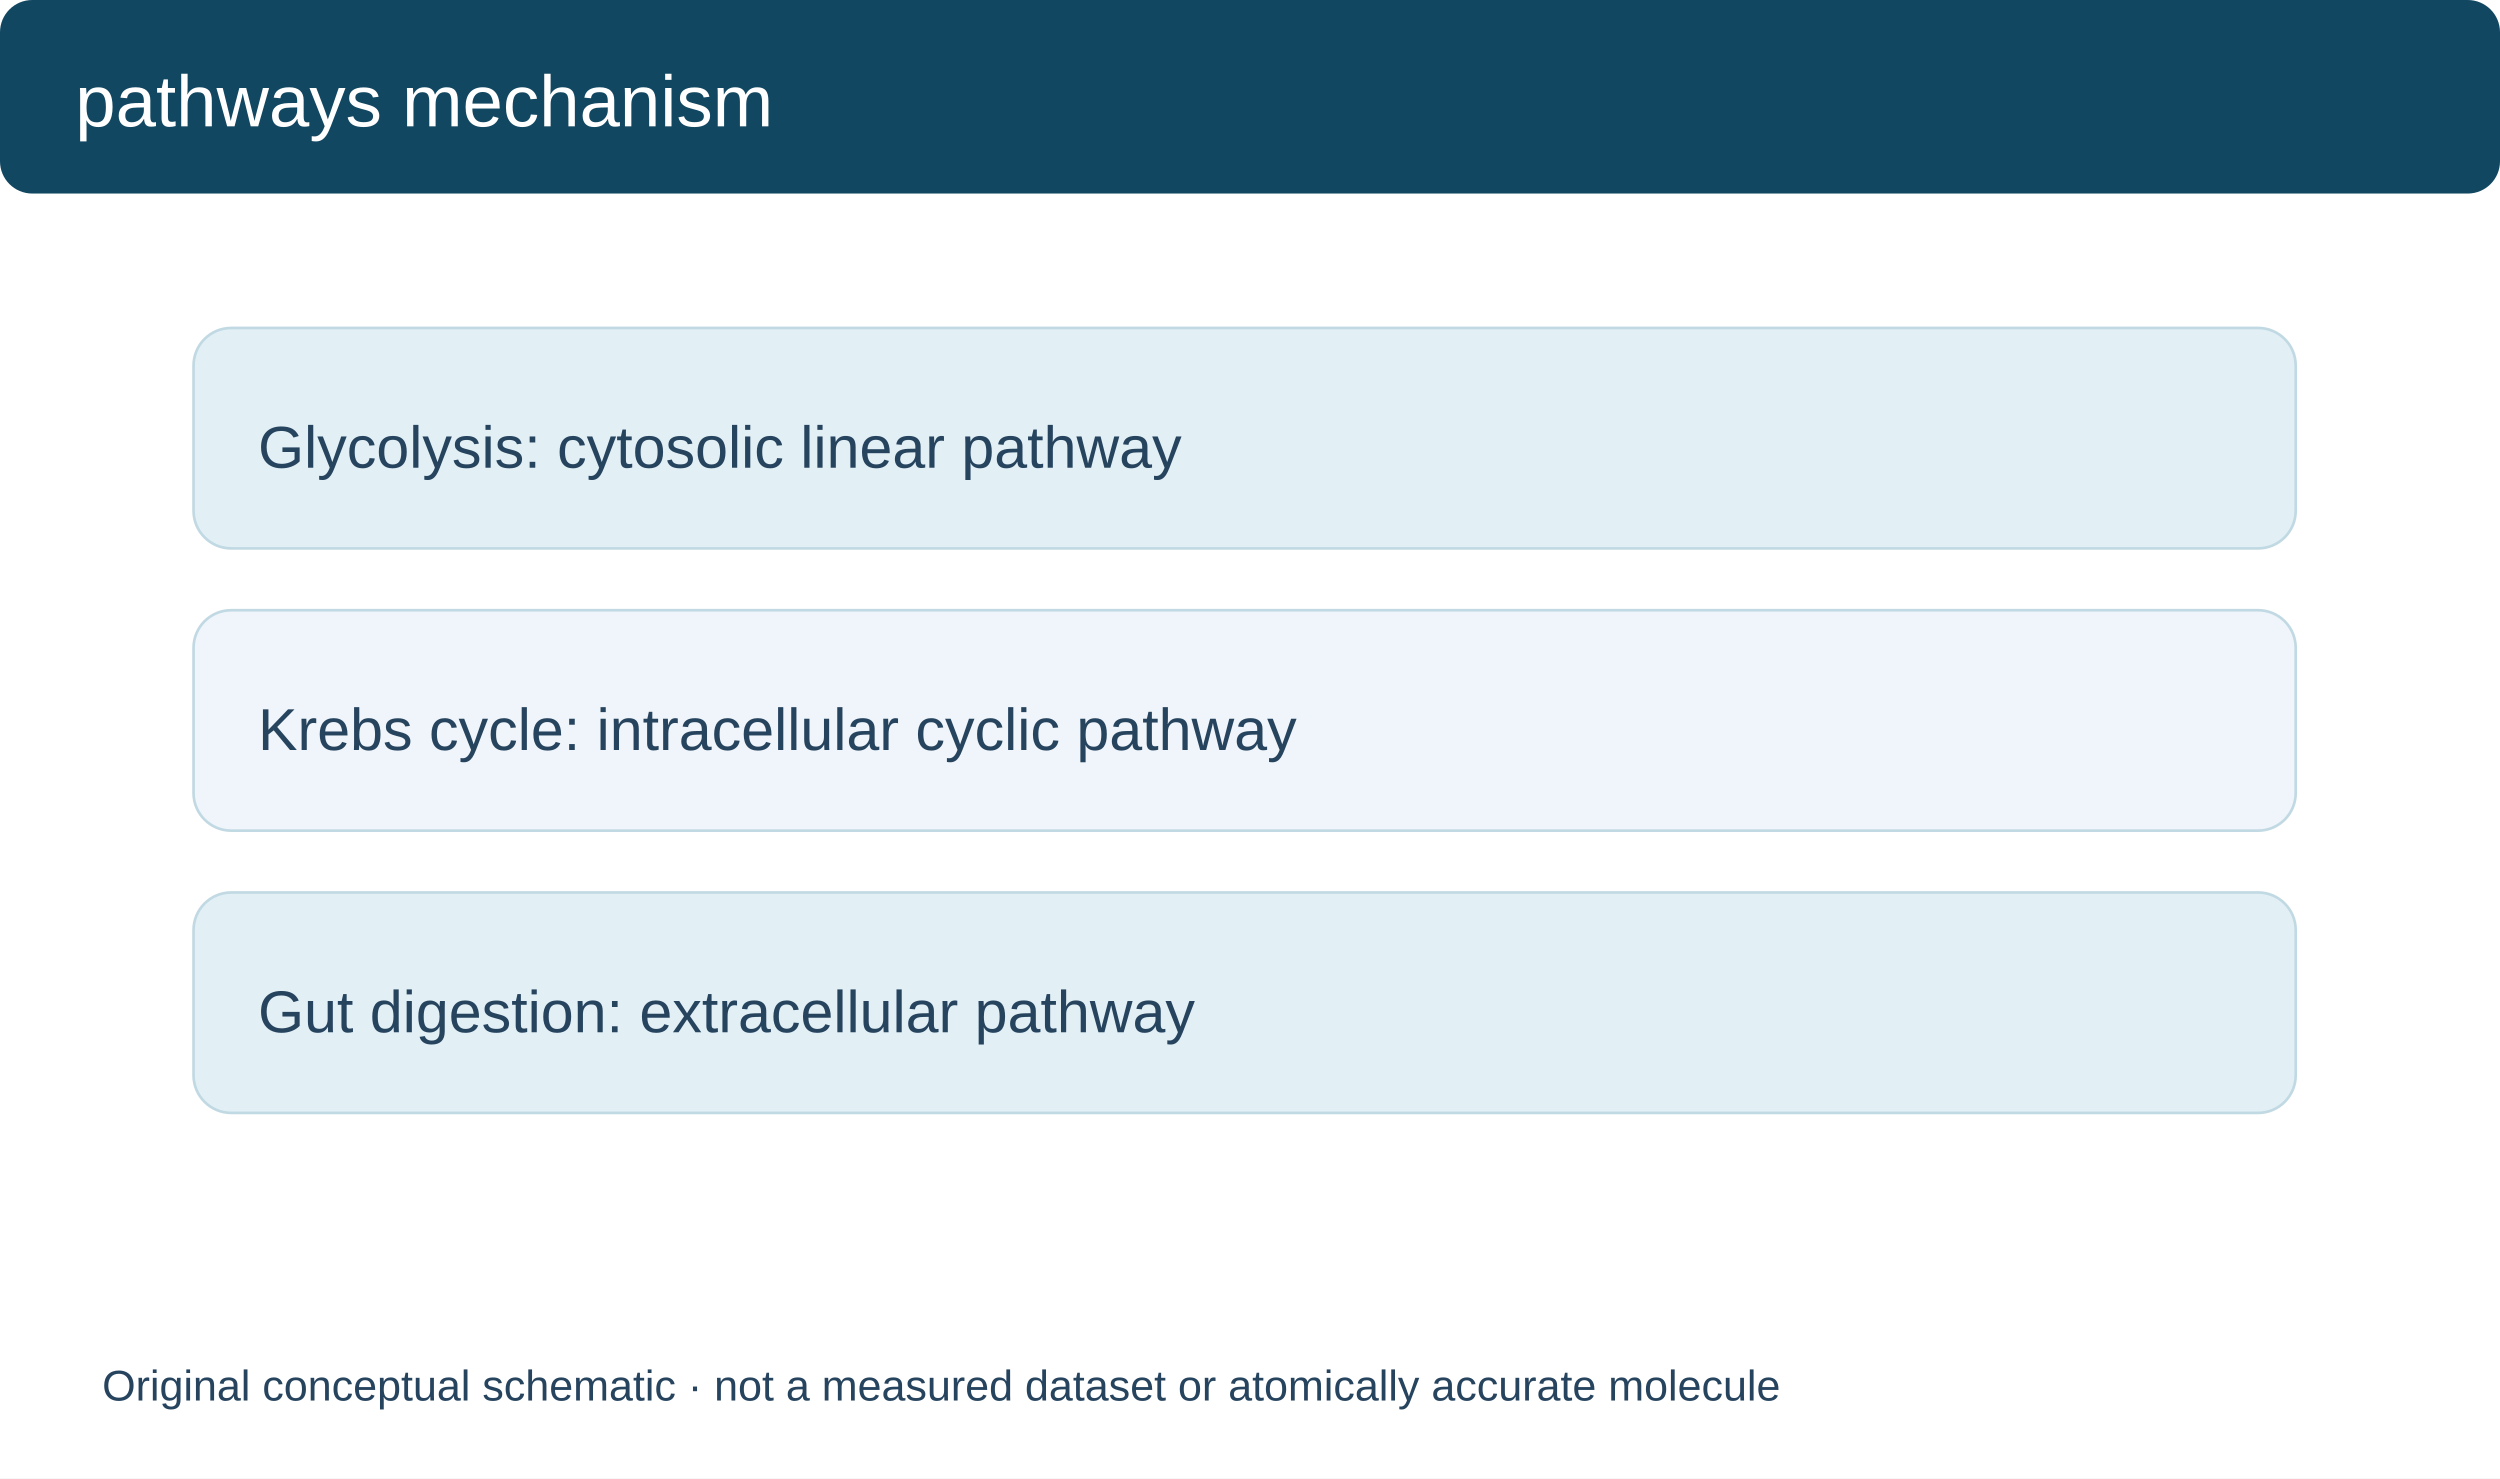
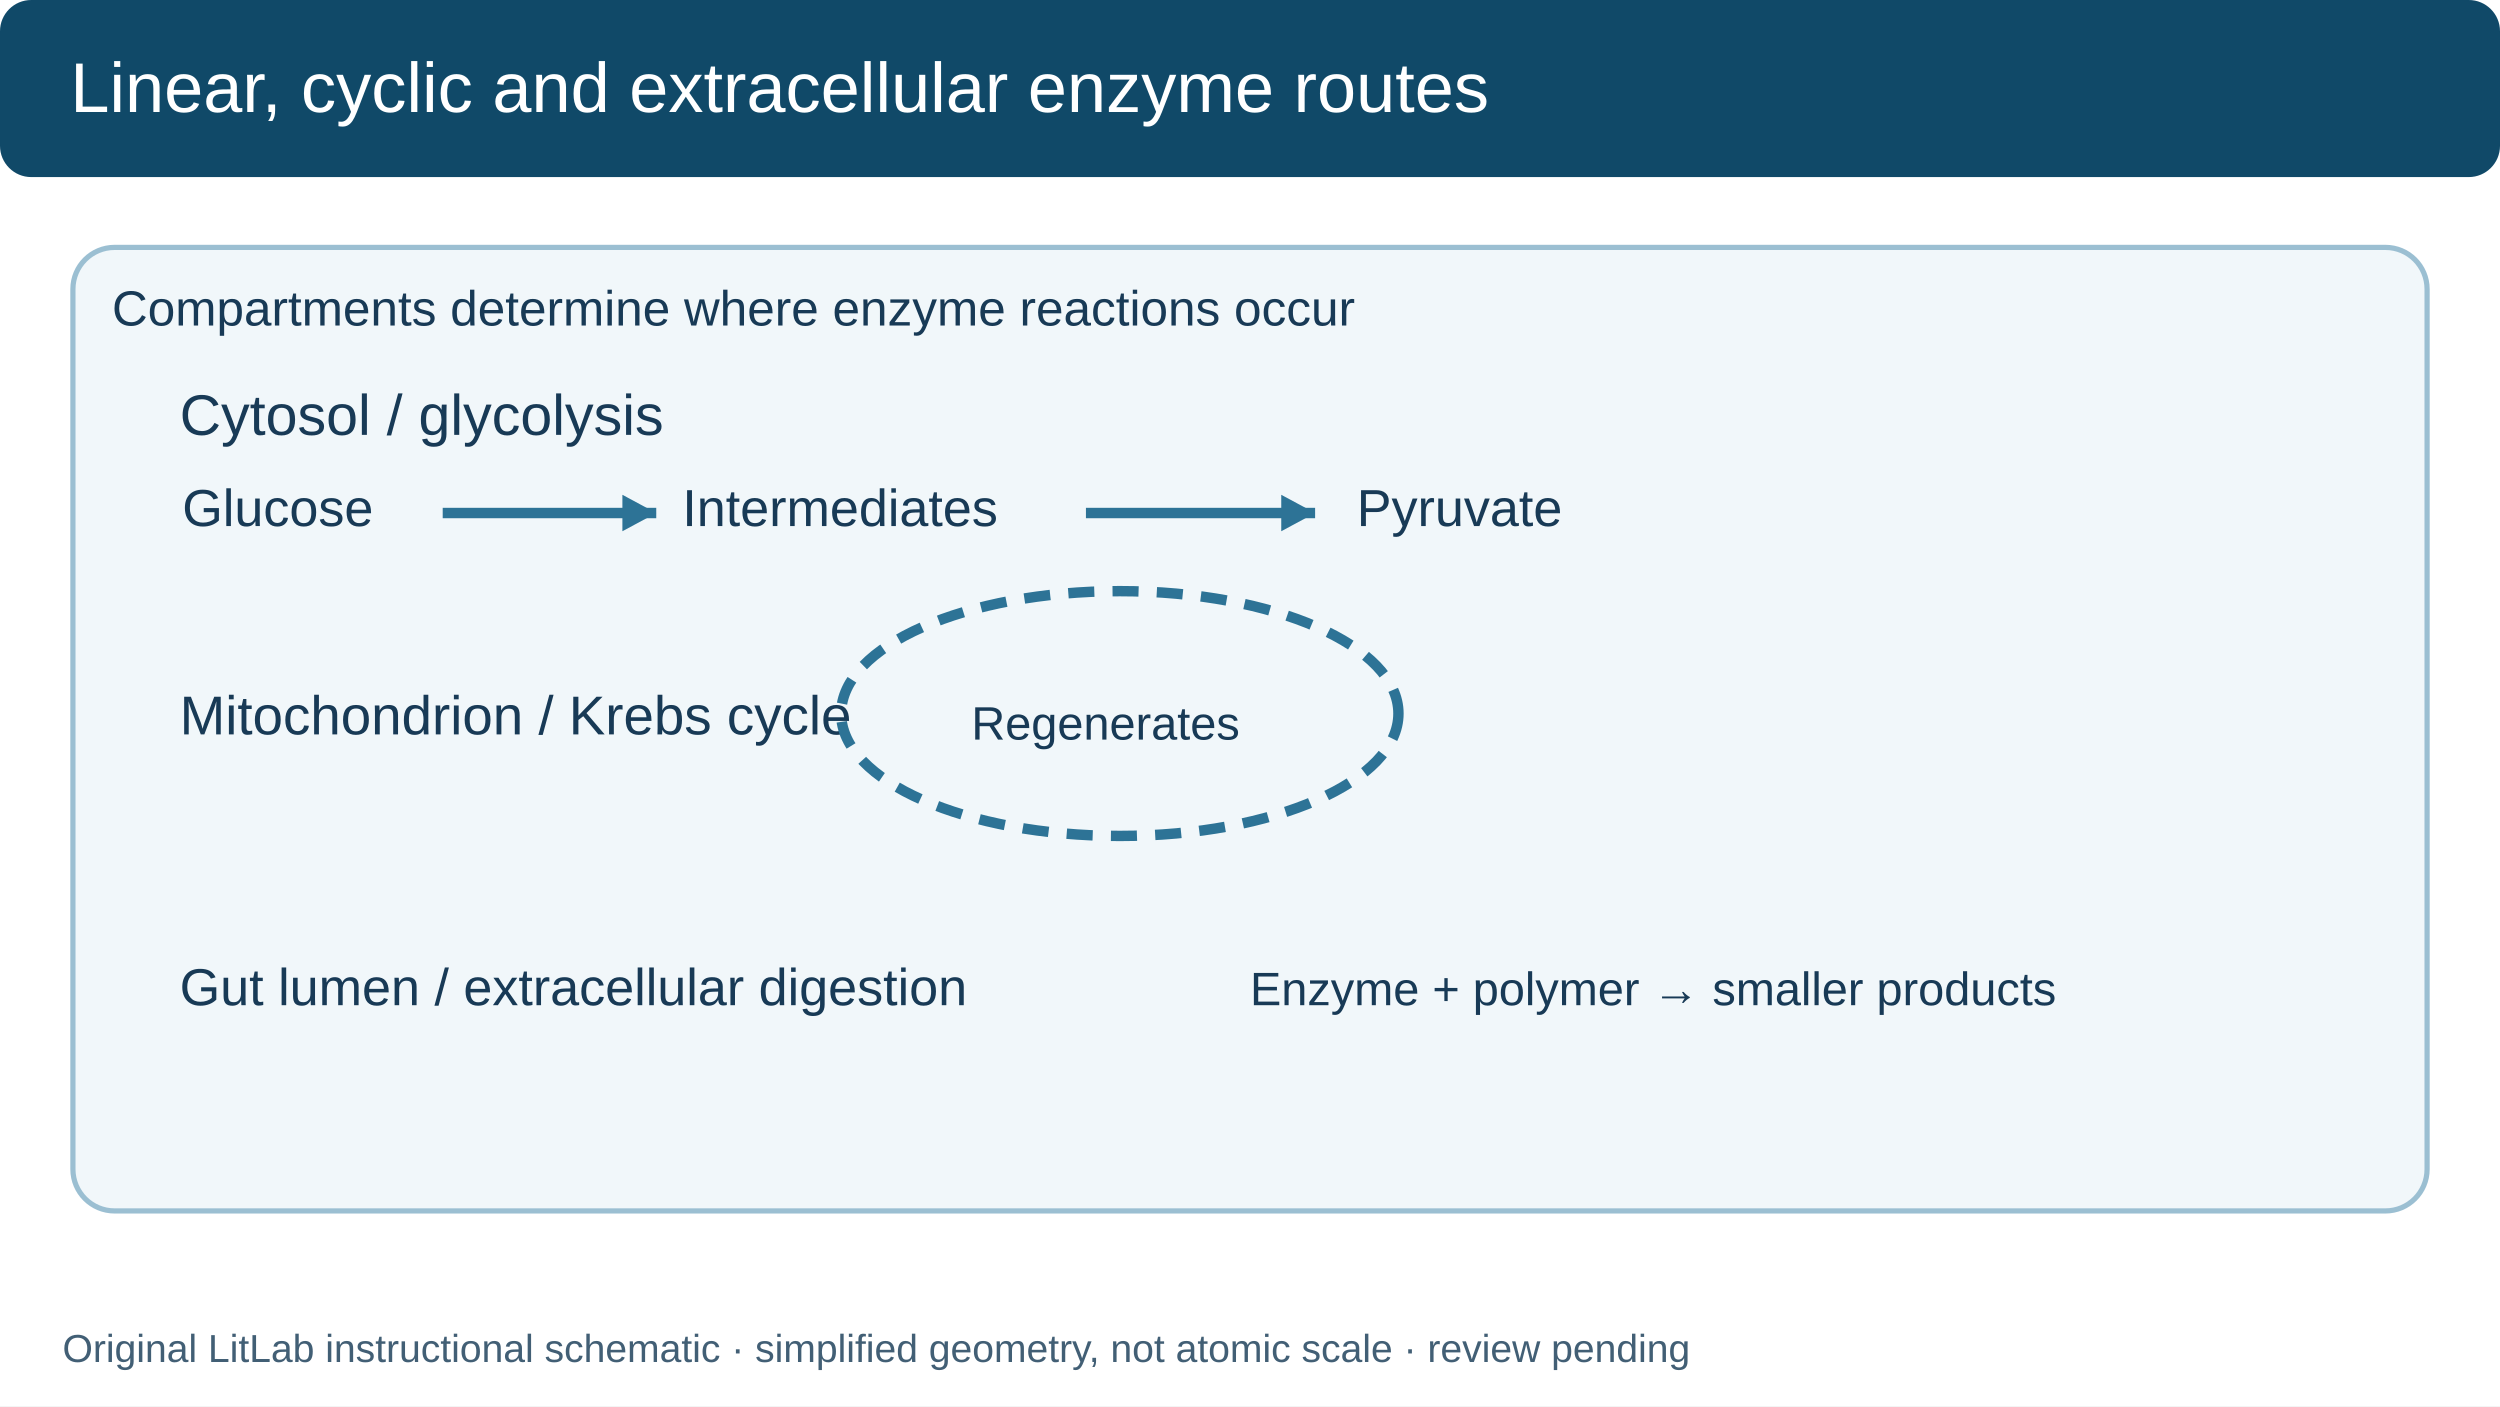
- <svg xmlns="http://www.w3.org/2000/svg" viewBox="0 0 930 550" role="img">
-   <rect width="930" height="550" fill="#fff" />
-   <rect width="930" height="72" rx="12" fill="#114761" />
-   <text x="28" y="47" fill="#fff" font-size="27" font-family="Arial,sans-serif">pathways mechanism</text>
-   <rect x="72" y="122" width="782" height="82" rx="14" fill="#e2f0f6" stroke="#c1d9e3" />
-   <text x="96" y="174" fill="#27445f" font-size="22" font-family="Arial,sans-serif">Glycolysis: cytosolic linear pathway</text>
-   <rect x="72" y="227" width="782" height="82" rx="14" fill="#eff5fa" stroke="#c1d9e3" />
-   <text x="96" y="279" fill="#27445f" font-size="22" font-family="Arial,sans-serif">Krebs cycle: intracellular cyclic pathway</text>
-   <rect x="72" y="332" width="782" height="82" rx="14" fill="#e2f0f6" stroke="#c1d9e3" />
-   <text x="96" y="384" fill="#27445f" font-size="22" font-family="Arial,sans-serif">Gut digestion: extracellular pathway</text>
-   <text x="38" y="521" fill="#27445f" font-size="16" font-family="Arial,sans-serif">Original conceptual schematic · not a measured dataset or atomically accurate molecule</text>
+ <svg xmlns="http://www.w3.org/2000/svg" role="img" viewBox="0 0 960 540">
+   <rect width="960" height="540" fill="#fff" />
+   <rect width="960" height="68" rx="12" fill="#104968" />
+   <text x="27" y="43" font-family="Arial,sans-serif" font-size="27" fill="#fff">Linear, cyclic and extracellular enzyme routes</text>
+   <rect x="28" y="95" width="904" height="370" rx="16" fill="#f1f7fa" stroke="#9bbfd2" stroke-width="2" />
+   <text x="43" y="125" font-family="Arial,sans-serif" font-size="19" fill="#183a56">Compartments determine where enzyme reactions occur</text>
+   <text x="69" y="167" font-family="Arial,sans-serif" font-size="22" fill="#183a56">Cytosol / glycolysis</text>
+   <text x="70" y="202" font-family="Arial,sans-serif" font-size="20" fill="#183a56">Glucose</text>
+   <line x1="170" y1="197" x2="252" y2="197" stroke="#2d7396" stroke-width="4" />
+   <polygon points="252,197 239,190 239,204" fill="#2d7396" />
+   <text x="262" y="202" font-family="Arial,sans-serif" font-size="20" fill="#183a56">Intermediates</text>
+   <line x1="417" y1="197" x2="505" y2="197" stroke="#2d7396" stroke-width="4" />
+   <polygon points="505,197 492,190 492,204" fill="#2d7396" />
+   <text x="521" y="202" font-family="Arial,sans-serif" font-size="20" fill="#183a56">Pyruvate</text>
+   <text x="69" y="282" font-family="Arial,sans-serif" font-size="21" fill="#183a56">Mitochondrion / Krebs cycle</text>
+   <ellipse cx="430" cy="274" rx="107" ry="47" fill="none" stroke="#2d7396" stroke-width="4" stroke-dasharray="10 7" />
+   <text x="373" y="284" font-family="Arial,sans-serif" font-size="18" fill="#183a56">Regenerates</text>
+   <text x="69" y="386" font-family="Arial,sans-serif" font-size="20" fill="#183a56">Gut lumen / extracellular digestion</text>
+   <text x="480" y="386" font-family="Arial,sans-serif" font-size="18" fill="#183a56">Enzyme + polymer → smaller products</text>
+   <text x="24" y="523" font-family="Arial,sans-serif" font-size="15" fill="#425f75">Original LitLab instructional schematic · simplified geometry, not atomic scale · review pending</text>
</svg>
